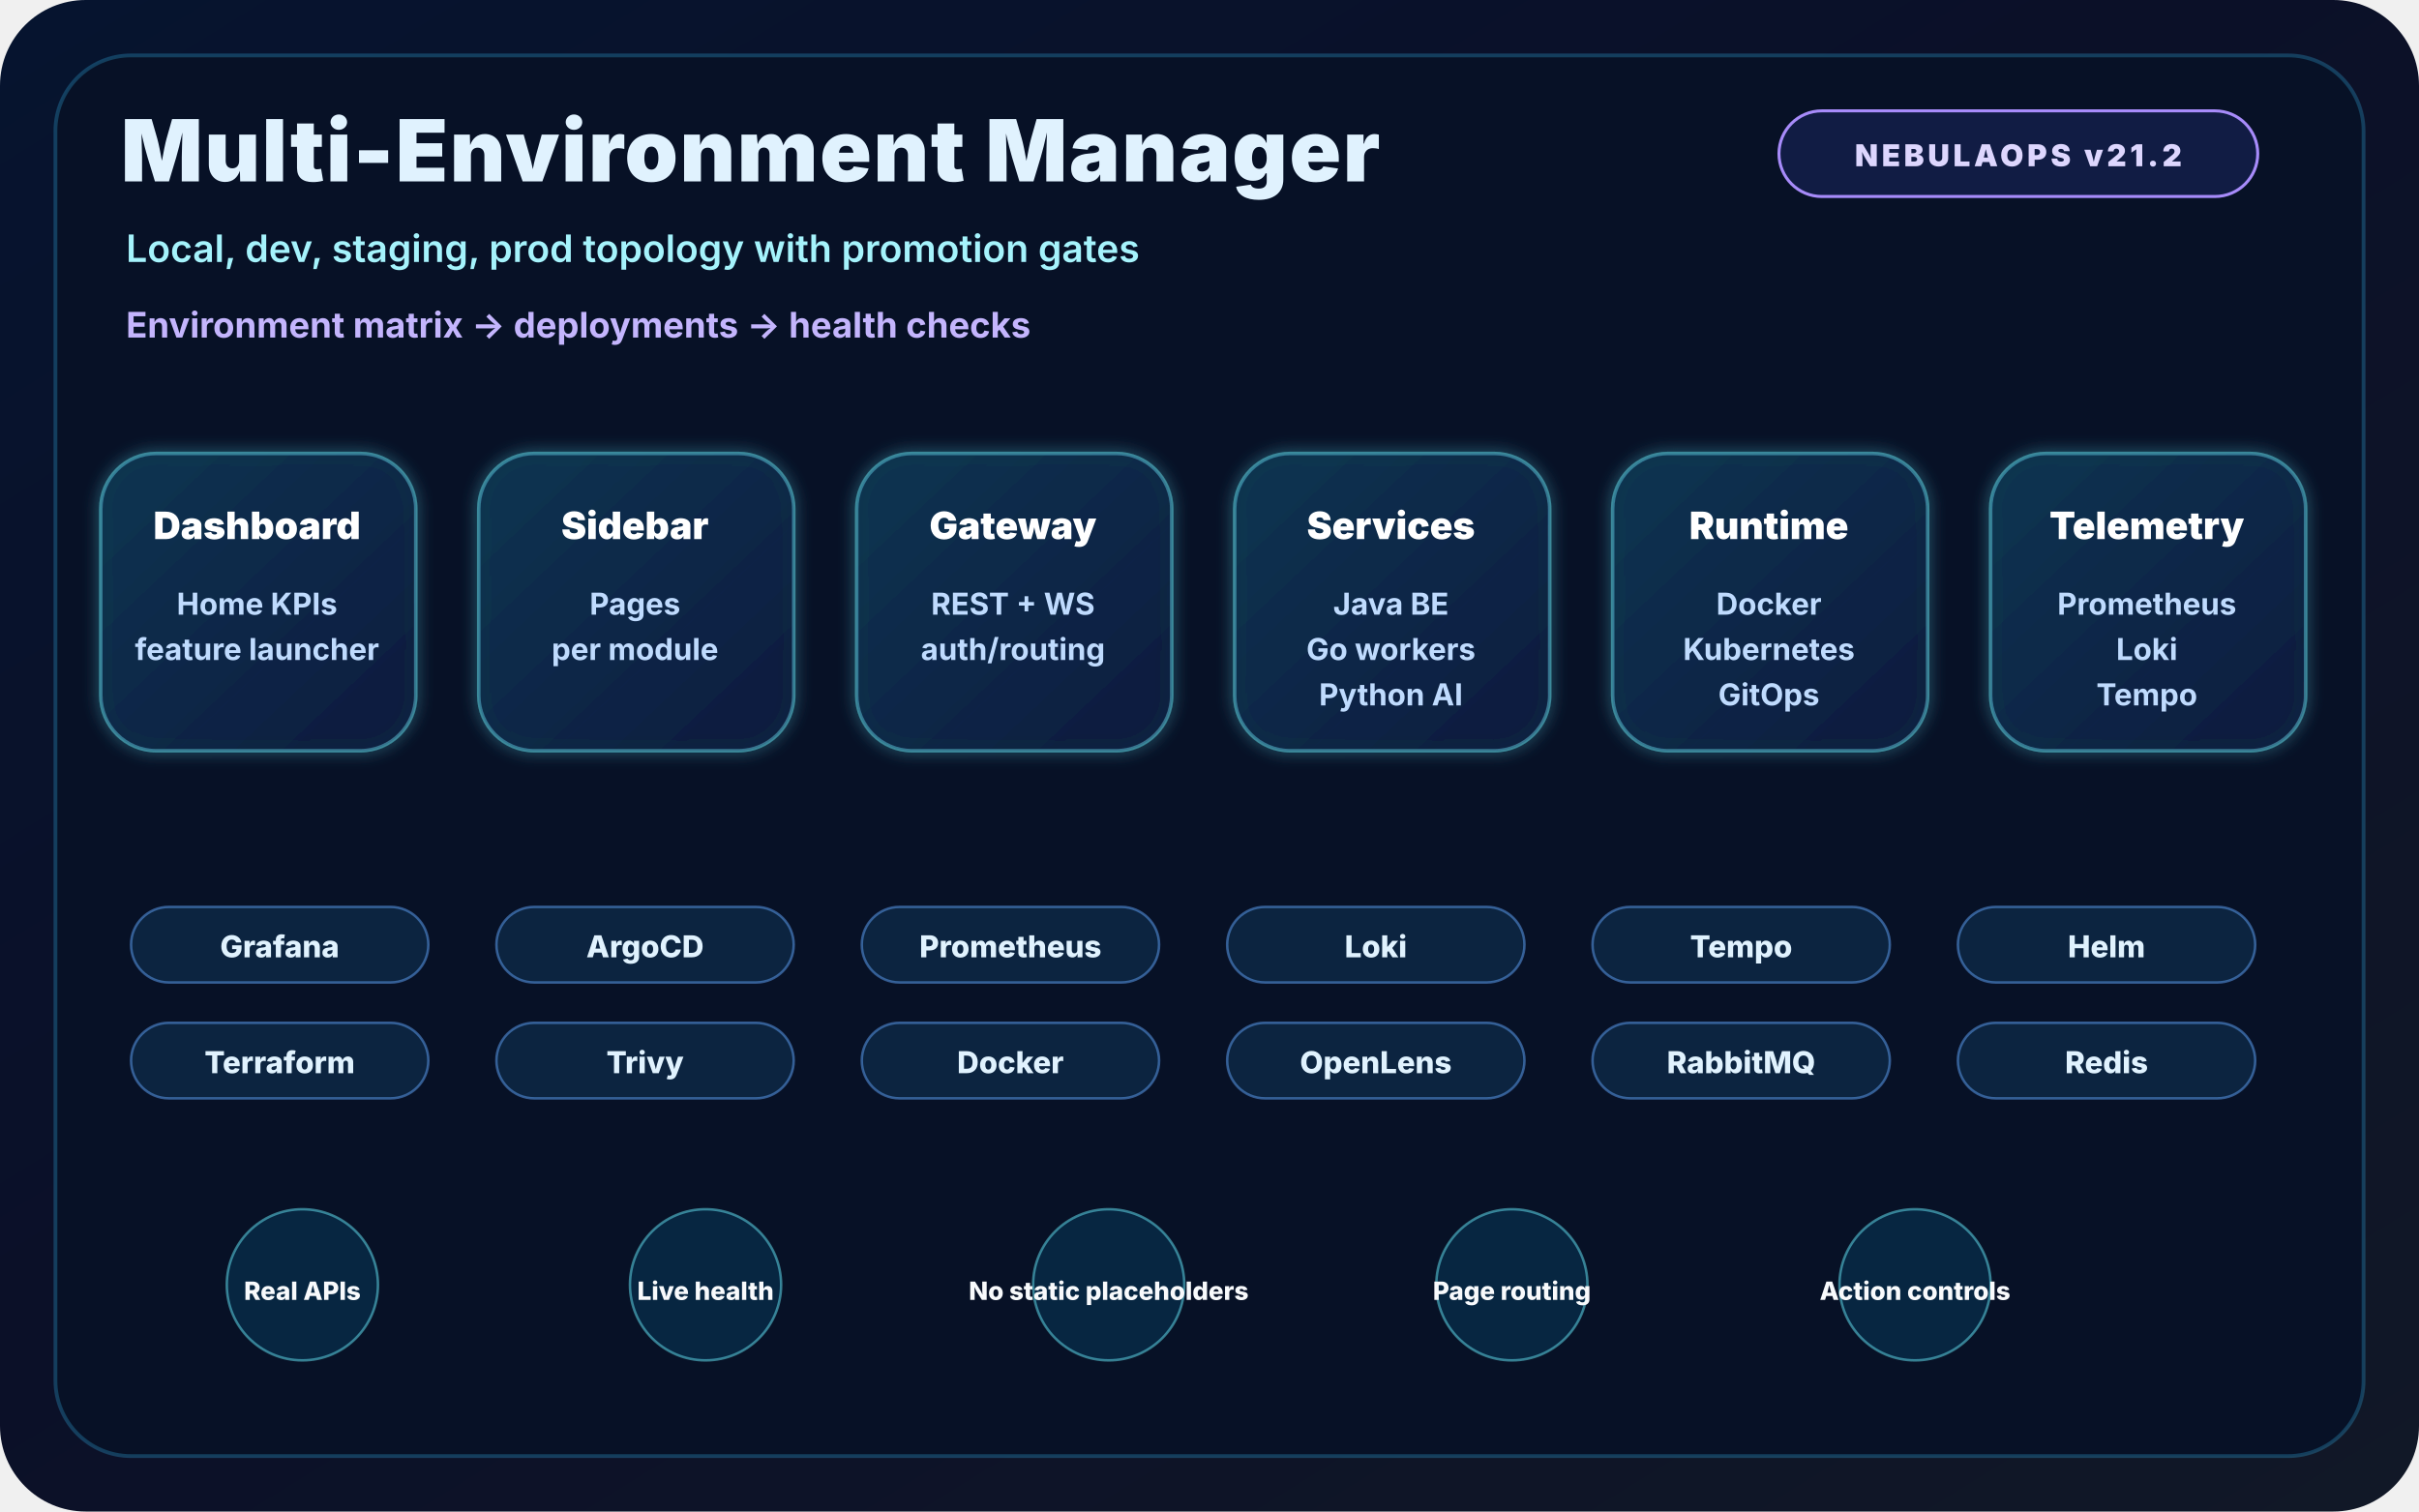
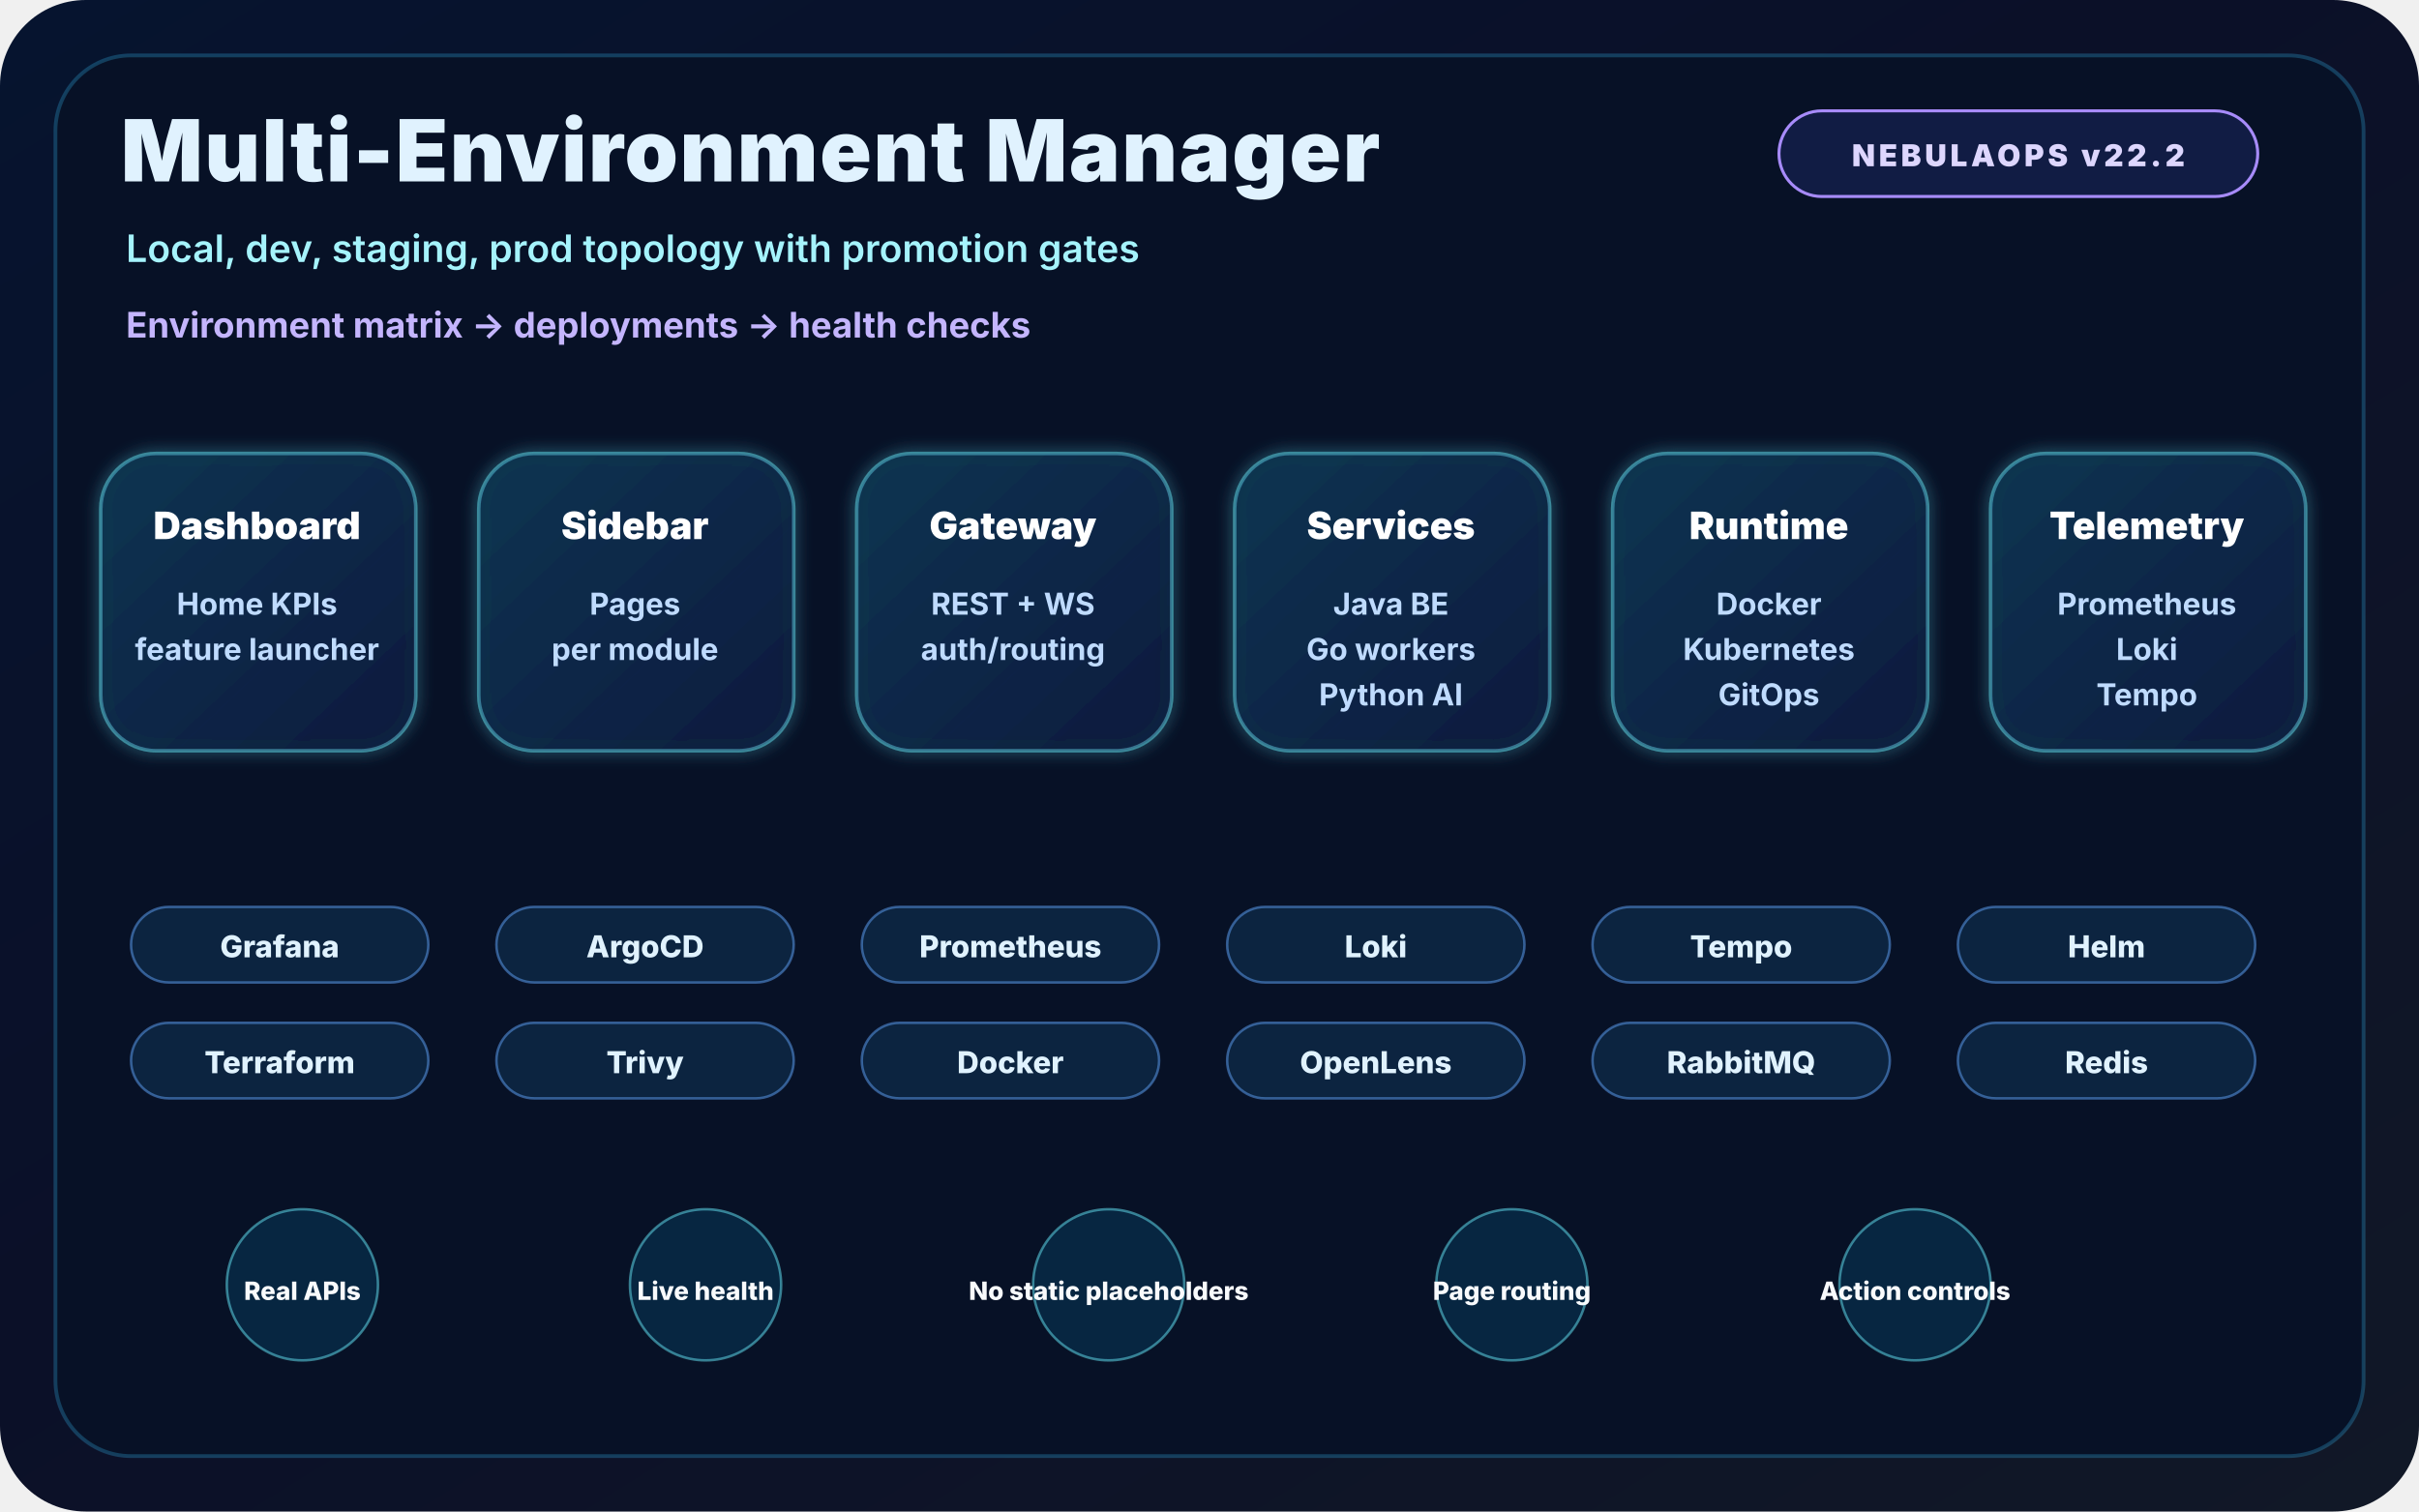
- <svg xmlns="http://www.w3.org/2000/svg" viewBox="0 0 960 600" role="img" aria-label="NebulaOps v21.2 Multi-Environment Manager">
+ <svg xmlns="http://www.w3.org/2000/svg" viewBox="0 0 960 600" role="img" aria-label="NebulaOps v22.2 Multi-Environment Manager">
  <defs>
    <linearGradient id="bg" x1="0" y1="0" x2="1" y2="1">
      <stop offset="0" stop-color="#06142f" />
      <stop offset=".45" stop-color="#0b1028" />
      <stop offset="1" stop-color="#111827" />
    </linearGradient>
    <linearGradient id="card" x1="0" y1="0" x2="1" y2="1">
      <stop offset="0" stop-color="#0f3552" stop-opacity=".96" />
      <stop offset="1" stop-color="#111a3d" stop-opacity=".92" />
    </linearGradient>
    <linearGradient id="accent" x1="0" y1="0" x2="1" y2="0">
      <stop offset="0" stop-color="#38bdf8" />
      <stop offset=".5" stop-color="#8b5cf6" />
      <stop offset="1" stop-color="#22d3ee" />
    </linearGradient>
    <filter id="glow">
      <feGaussianBlur stdDeviation="3" result="b" />
      <feMerge>
        <feMergeNode in="b" />
        <feMergeNode in="SourceGraphic" />
      </feMerge>
    </filter>
    <style>
            .bg{fill:url(#bg)} .panel{fill:#071126;stroke:#38bdf8;stroke-opacity:.26;stroke-width:1.5}
            .node rect{fill:url(#card);stroke:#67e8f9;stroke-opacity:.42;stroke-width:1.4;filter:url(#glow)}
            .link{fill:none;stroke:url(#accent);stroke-width:4;stroke-linecap:round;stroke-dasharray:9 9;opacity:.8}
            .title{font:900 34px Inter,Arial,sans-serif;fill:#e0f2fe;letter-spacing:.02em}
            .sub{font:600 15px Inter,Arial,sans-serif;fill:#a5f3fc} .flow{font:700 14px
            Inter,Arial,sans-serif;fill:#c4b5fd}
            .h{font:900 15px Inter,Arial,sans-serif;fill:#fff} .b{font:700 12px Inter,Arial,sans-serif;fill:#bfdbfe}
            .chip{fill:#0c2440;stroke:#60a5fa;stroke-opacity:.5} .chipText{font:800 12px
            Inter,Arial,sans-serif;fill:#e0f2fe}
            .pulse{fill:#0ea5e9;fill-opacity:.14;stroke:#67e8f9;stroke-opacity:.5} .small{font:800 10px
            Inter,Arial,sans-serif;fill:#f8fafc}
            .badge{fill:#111c44;stroke:#a78bfa;stroke-width:1.2} .badgeText{font:900 12px
            Inter,Arial,sans-serif;fill:#ddd6fe;letter-spacing:.12em}
        </style>
  </defs>
  <rect class="bg" width="960" height="600" rx="34" />
  <rect class="panel" x="22" y="22" width="916" height="556" rx="30" />
  <rect class="badge" x="706" y="44" width="190" height="34" rx="17" />
-   <text class="badgeText" x="801" y="66" text-anchor="middle">NEBULAOPS v21.2</text>
+   <text class="badgeText" x="801" y="66" text-anchor="middle">NEBULAOPS v22.2</text>
  <text class="title" x="48" y="72">Multi-Environment Manager</text>
  <text class="sub" x="50" y="104">Local, dev, staging, prod topology with promotion gates</text>
  <text class="flow" x="50" y="134">Environment matrix → deployments → health checks</text>
  <g class="node" transform="translate(40,180)">
    <rect width="125" height="118" rx="22" />
    <text class="h" x="62" y="34" text-anchor="middle">Dashboard</text>
    <text class="b" x="62" y="64" text-anchor="middle" dy="0">Home KPIs</text>
    <text class="b" x="62" y="64" text-anchor="middle" dy="18">feature launcher</text>
  </g>
  <path class="link" d="M165 239 C 185 239 170 239 190 239" />
  <g class="node" transform="translate(190,180)">
    <rect width="125" height="118" rx="22" />
    <text class="h" x="62" y="34" text-anchor="middle">Sidebar</text>
    <text class="b" x="62" y="64" text-anchor="middle" dy="0">Pages</text>
    <text class="b" x="62" y="64" text-anchor="middle" dy="18">per module</text>
  </g>
  <path class="link" d="M315 239 C 335 239 320 239 340 239" />
  <g class="node" transform="translate(340,180)">
    <rect width="125" height="118" rx="22" />
    <text class="h" x="62" y="34" text-anchor="middle">Gateway</text>
    <text class="b" x="62" y="64" text-anchor="middle" dy="0">REST + WS</text>
    <text class="b" x="62" y="64" text-anchor="middle" dy="18">auth/routing</text>
  </g>
  <path class="link" d="M465 239 C 485 239 470 239 490 239" />
  <g class="node" transform="translate(490,180)">
    <rect width="125" height="118" rx="22" />
    <text class="h" x="62" y="34" text-anchor="middle">Services</text>
    <text class="b" x="62" y="64" text-anchor="middle" dy="0">Java BE</text>
    <text class="b" x="62" y="64" text-anchor="middle" dy="18">Go workers</text>
    <text class="b" x="62" y="64" text-anchor="middle" dy="36">Python AI</text>
  </g>
  <path class="link" d="M615 239 C 635 239 620 239 640 239" />
  <g class="node" transform="translate(640,180)">
    <rect width="125" height="118" rx="22" />
    <text class="h" x="62" y="34" text-anchor="middle">Runtime</text>
    <text class="b" x="62" y="64" text-anchor="middle" dy="0">Docker</text>
    <text class="b" x="62" y="64" text-anchor="middle" dy="18">Kubernetes</text>
    <text class="b" x="62" y="64" text-anchor="middle" dy="36">GitOps</text>
  </g>
  <path class="link" d="M765 239 C 785 239 770 239 790 239" />
  <g class="node" transform="translate(790,180)">
    <rect width="125" height="118" rx="22" />
    <text class="h" x="62" y="34" text-anchor="middle">Telemetry</text>
    <text class="b" x="62" y="64" text-anchor="middle" dy="0">Prometheus</text>
    <text class="b" x="62" y="64" text-anchor="middle" dy="18">Loki</text>
    <text class="b" x="62" y="64" text-anchor="middle" dy="36">Tempo</text>
  </g>
  <rect class="chip" x="52" y="360" width="118" height="30" rx="15" />
  <text class="chipText" x="111" y="380" dy="0" text-anchor="middle">Grafana</text>
  <rect class="chip" x="197" y="360" width="118" height="30" rx="15" />
  <text class="chipText" x="256" y="380" dy="0" text-anchor="middle">ArgoCD</text>
  <rect class="chip" x="342" y="360" width="118" height="30" rx="15" />
  <text class="chipText" x="401" y="380" dy="0" text-anchor="middle">Prometheus</text>
  <rect class="chip" x="487" y="360" width="118" height="30" rx="15" />
  <text class="chipText" x="546" y="380" dy="0" text-anchor="middle">Loki</text>
  <rect class="chip" x="632" y="360" width="118" height="30" rx="15" />
  <text class="chipText" x="691" y="380" dy="0" text-anchor="middle">Tempo</text>
  <rect class="chip" x="777" y="360" width="118" height="30" rx="15" />
  <text class="chipText" x="836" y="380" dy="0" text-anchor="middle">Helm</text>
  <rect class="chip" x="52" y="406" width="118" height="30" rx="15" />
  <text class="chipText" x="111" y="380" dy="46" text-anchor="middle">Terraform</text>
  <rect class="chip" x="197" y="406" width="118" height="30" rx="15" />
  <text class="chipText" x="256" y="380" dy="46" text-anchor="middle">Trivy</text>
  <rect class="chip" x="342" y="406" width="118" height="30" rx="15" />
  <text class="chipText" x="401" y="380" dy="46" text-anchor="middle">Docker</text>
  <rect class="chip" x="487" y="406" width="118" height="30" rx="15" />
  <text class="chipText" x="546" y="380" dy="46" text-anchor="middle">OpenLens</text>
  <rect class="chip" x="632" y="406" width="118" height="30" rx="15" />
  <text class="chipText" x="691" y="380" dy="46" text-anchor="middle">RabbitMQ</text>
  <rect class="chip" x="777" y="406" width="118" height="30" rx="15" />
  <text class="chipText" x="836" y="380" dy="46" text-anchor="middle">Redis</text>
  <circle class="pulse" cx="120" cy="510" r="30" />
  <text class="small" x="120" y="516" text-anchor="middle">Real APIs</text>
  <circle class="pulse" cx="280" cy="510" r="30" />
  <text class="small" x="280" y="516" text-anchor="middle">Live health</text>
  <circle class="pulse" cx="440" cy="510" r="30" />
  <text class="small" x="440" y="516" text-anchor="middle">No static placeholders</text>
  <circle class="pulse" cx="600" cy="510" r="30" />
  <text class="small" x="600" y="516" text-anchor="middle">Page routing</text>
  <circle class="pulse" cx="760" cy="510" r="30" />
  <text class="small" x="760" y="516" text-anchor="middle">Action controls</text>
</svg>
